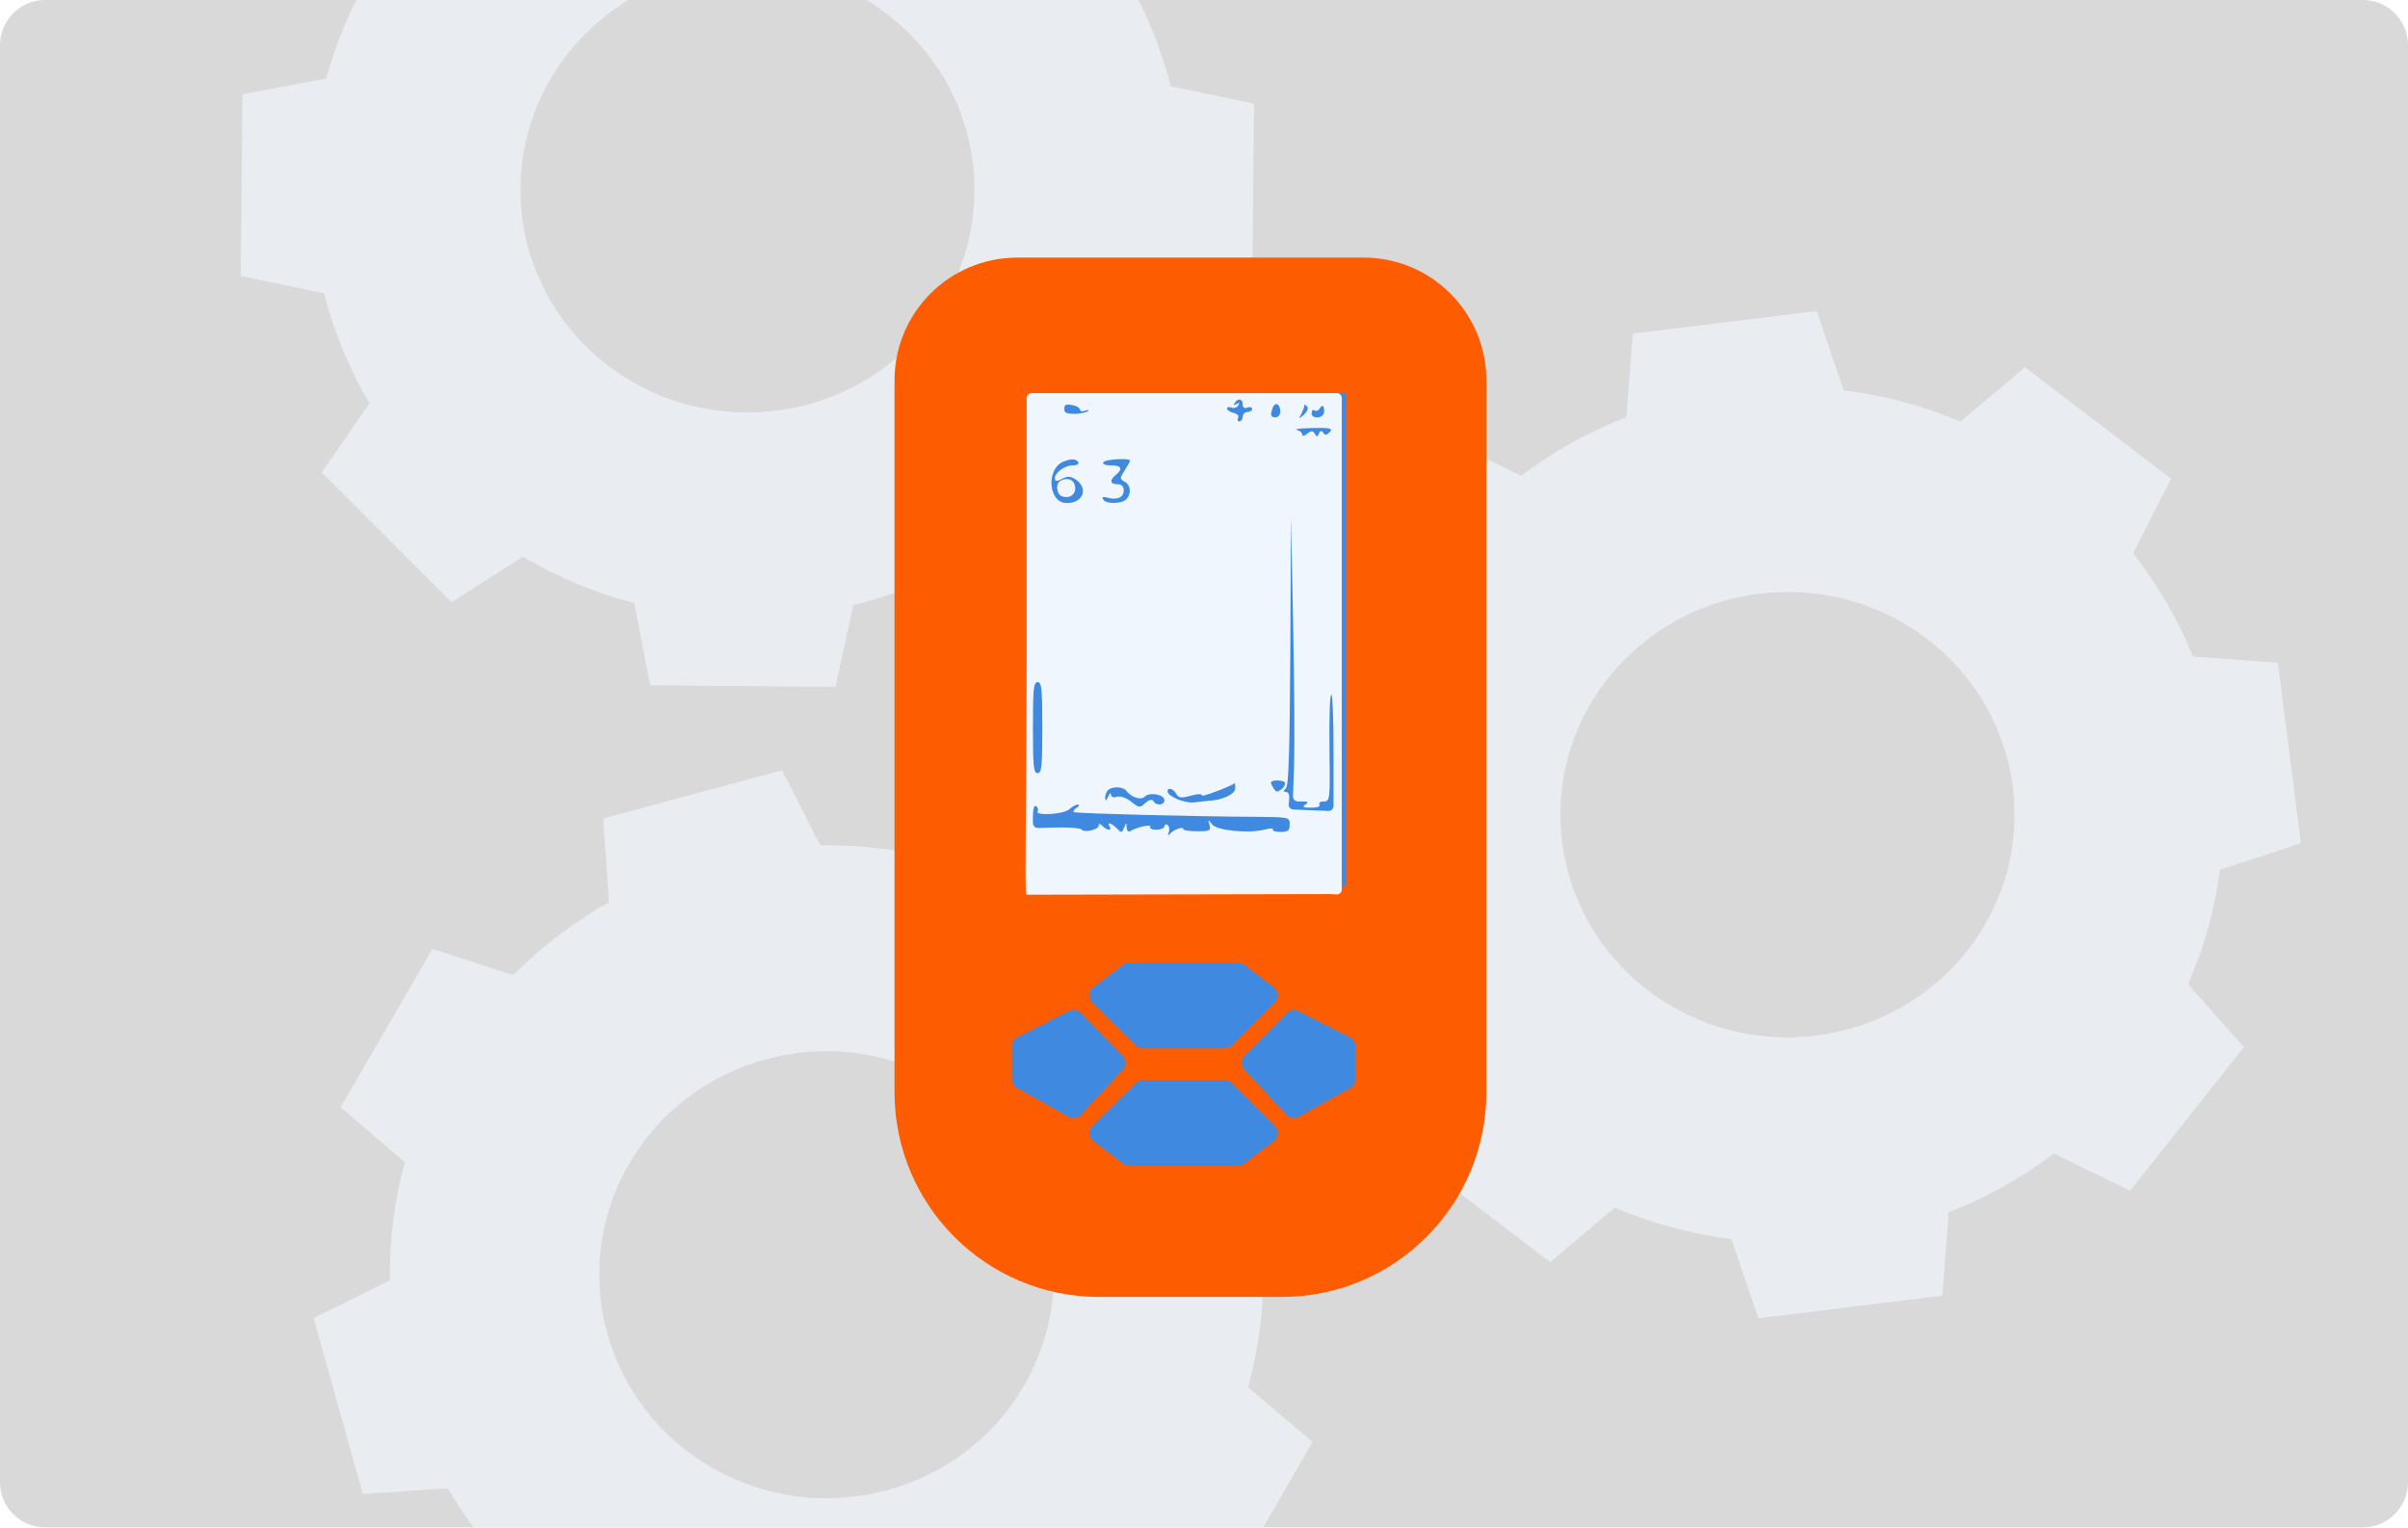
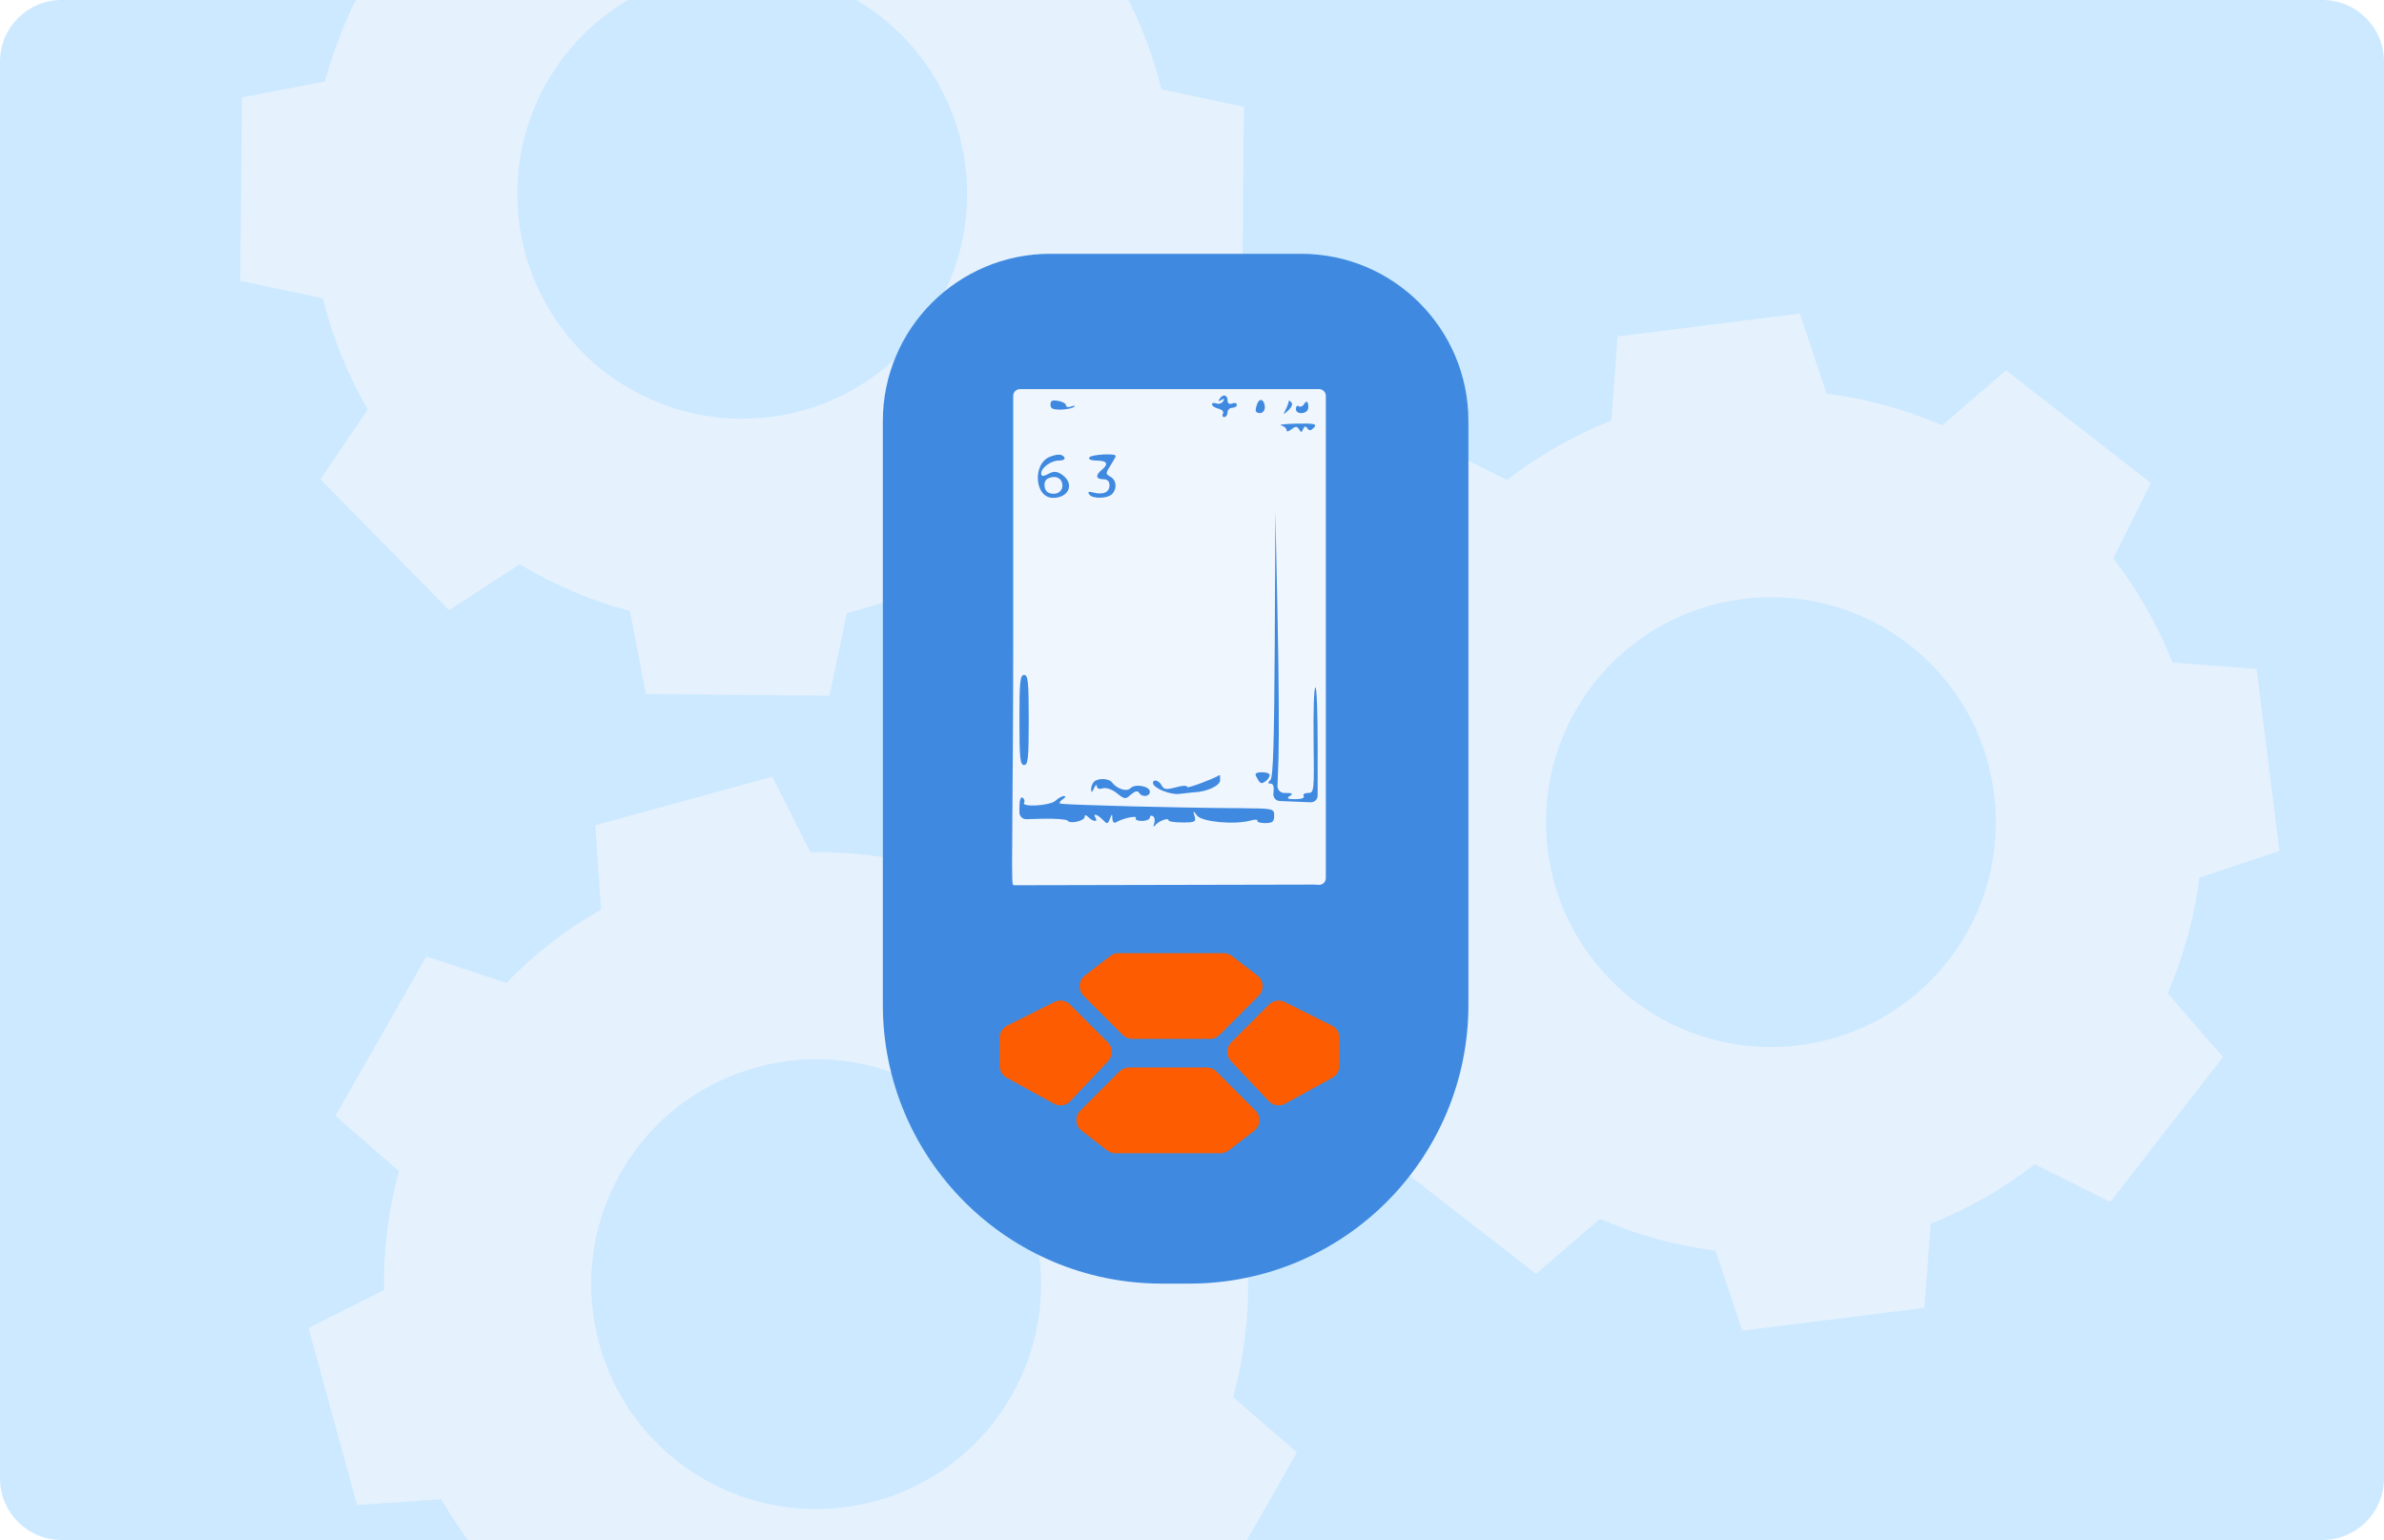
- <svg xmlns="http://www.w3.org/2000/svg" fill="none" height="338" viewBox="0 0 533 338" width="533">
-   <clipPath id="a">
-     <rect height="338" rx="10" width="533" />
-   </clipPath>
-   <g clip-path="url(#a)">
-     <path d="m0 0h533v338h-533z" fill="#d9d9d9" />
-     <path d="m484.308 217.78c3.612-8.176 5.973-16.703 7.081-25.322l17.906-5.869-2.553-19.959-2.552-19.959-18.789-1.381c-3.251-8.079-7.69-15.78-13.24-22.818l8.399-16.546-16.197-12.334-16.16-12.338-14.275 12.056c-8.339-3.538-17.035-5.85-25.826-6.934l-5.98-17.553-20.358 2.51-20.358 2.51-1.411 18.457c-8.242 3.19-16.098 7.545-23.278 12.989l-16.873-8.229-12.586 15.884-12.59 15.848 12.292 13.992c-3.612 8.177-5.973 16.704-7.082 25.323l-17.905 5.868 2.552 19.959 2.553 19.959 18.825 1.377c3.251 8.079 7.69 15.78 13.241 22.818l-8.399 16.546 16.196 12.333 16.197 12.334 14.276-12.056c8.339 3.538 17.035 5.85 25.825 6.934l5.98 17.553 20.358-2.509 20.359-2.51 1.411-18.457c8.241-3.19 16.097-7.545 23.278-12.989l16.873 8.229 12.585-15.884 12.585-15.884zm-119.515 1.411c-21.906-16.698-25.858-47.67-8.819-69.153 17.04-21.483 48.631-25.369 70.537-8.67 21.906 16.698 25.858 47.67 8.819 69.153s-48.631 25.368-70.537 8.67z" fill="#f0f6fd" fill-opacity=".7" />
-     <path d="m276.254 306.992c2.385-8.626 3.48-17.427 3.321-26.144l16.883-8.326-5.44-19.473-5.44-19.473-18.814 1.245c-4.399-7.573-9.92-14.605-16.445-20.824l5.907-17.608-17.844-9.996-17.808-10.007-12.385 13.967c-8.776-2.353-17.729-3.438-26.595-3.29l-8.484-16.606-19.802 5.33-19.802 5.33 1.294 18.534c-7.699 4.317-14.847 9.739-21.166 16.148l-17.916-5.824-10.151 17.534-10.161 17.499 14.217 12.188c-2.385 8.627-3.481 17.427-3.322 26.144l-16.883 8.326 5.44 19.473 5.44 19.473 18.85-1.255c4.399 7.573 9.92 14.605 16.445 20.824l-5.908 17.608 17.845 9.996 17.844 9.997 12.384-13.967c8.777 2.353 17.729 3.439 26.596 3.29l8.484 16.606 19.802-5.33 19.802-5.33-1.294-18.534c7.699-4.317 14.846-9.738 21.166-16.148l17.915 5.825 10.152-17.535 10.151-17.534zm-118.193 18.055c-24.137-13.537-32.569-43.756-18.823-67.474 13.747-23.717 44.477-31.979 68.614-18.442s32.569 43.756 18.823 67.474c-13.747 23.717-44.477 31.979-68.614 18.442z" fill="#f0f6fd" fill-opacity=".7" />
-     <path d="m248.189 90.802c4.691-7.632 8.19-15.774 10.461-24.173l18.54-3.469.186-20.119.186-20.119-18.428-3.834c-2.122-8.435-5.472-16.651-10.014-24.355l10.573-15.3-14.37-14.35-14.333-14.35-15.785 10.078c-7.781-4.601-16.083-8.033-24.645-10.261l-3.537-18.184-20.512-.182-20.513-.183-3.909 18.111c-8.6 2.081-16.976 5.368-24.831 9.822l-15.599-10.37-14.63 14.095-14.631 14.058 10.275 15.482c-4.691 7.632-8.19 15.774-10.461 24.173l-18.54 3.469-.186 20.12-.186 20.119 18.465 3.834c2.122 8.435 5.473 16.651 10.014 24.355l-10.573 15.3 14.37 14.35 14.37 14.35 15.784-10.078c7.781 4.601 16.083 8.033 24.645 10.261l3.537 18.184 20.513.182 20.512.183 3.909-18.111c8.6-2.082 16.976-5.368 24.832-9.823l15.598 10.371 14.631-14.095 14.631-14.095zm-118.609-14.277c-19.433-19.426-19.135-50.646.67-69.706 19.806-19.061 51.636-18.768 71.069.657 19.433 19.426 19.135 50.646-.67 69.706-19.806 19.061-51.636 18.768-71.069-.657z" fill="#f0f6fd" fill-opacity=".7" />
-     <path d="m198 84.174c0-15.008 12.166-27.174 27.174-27.174h76.652c15.008 0 27.174 12.166 27.174 27.174v157.536c0 25.013-20.277 45.29-45.29 45.29h-40.42c-25.013 0-45.29-20.277-45.29-45.29z" fill="#fd5c00" />
-     <path d="m228 87h70v109h-70z" fill="#3f8ae0" />
-     <path d="m227.246 142.672c0 36.514-.476 53.1-.104 55.117.03.167.17.207.34.207 4.429-.007 64.282-.142 66.929-.142l1.438.078c.625.034 1.151-.465 1.151-1.091v-54.169-54.579c0-.604-.489-1.093-1.093-1.093l-34.004.002h-33.564c-.603 0-1.093.489-1.093 1.093zm47.827-53.168c0 .695.415.973 1.039.695.555-.208 1.04-.07 1.04.278 0 .417-.485.695-1.04.695-.554 0-1.039.486-1.039 1.042s-.347 1.042-.763 1.042c-.346 0-.485-.347-.277-.764.277-.417-.139-.903-.971-1.112-.831-.208-1.455-.625-1.455-.973s.416-.417.97-.208c.555.208 1.179 0 1.525-.486.347-.556.208-.695-.416-.278-.624.347-.762.278-.416-.208.694-1.181 1.803-1.042 1.803.278zm-36.043 1.112c0 .417.554.486 1.178.278.693-.278.97-.208.624.07-.277.278-1.594.556-2.911.625-1.802 0-2.357-.208-2.357-1.112s.416-1.112 1.733-.834c.97.139 1.733.625 1.733.973zm44.36.486c0 .695-.485 1.251-1.04 1.251-1.109 0-1.247-.486-.623-2.155.554-1.39 1.663-.764 1.663.903zm5.268.625c-1.248 1.112-1.248 1.112-.555-.278.305-.61.535-1.22.582-1.558.023-.168-.041-.408.112-.334.096.047.237.145.415.294.486.417.278 1.042-.554 1.877zm4.436-.695c0 .764-.555 1.251-1.386 1.321-.832.07-1.387-.278-1.387-.903 0-.556.278-.903.624-.625.347.208.832.07 1.109-.347.624-1.042 1.04-.834 1.04.556zm1.248 4.587c-.694.695-1.04.764-1.456.139-.416-.556-.693-.486-.97.208-.278.764-.486.764-.901 0-.486-.695-.763-.695-1.664 0-.693.556-1.109.625-1.109.208s-.555-.903-1.178-1.042c-.693-.208.901-.347 3.465-.417 3.951-.07 4.575.07 3.813.903zm-55.659 6.672c.208.417-.346.695-1.317.695-1.663 0-3.881 1.599-3.881 2.85 0 .764.485.764 2.01-.07.901-.417 1.663-.347 2.703.417 2.772 1.946 1.525 5.143-2.079 5.143-4.159 0-4.644-7.784-.555-9.243 1.664-.626 2.634-.556 3.119.208zm11.437-.347c0 .208-.555 1.181-1.179 2.154-1.109 1.738-1.109 1.877 0 2.502 1.387.765 1.525 2.711.347 3.892-1.04 1.043-4.505 1.112-5.129 0-.347-.556 0-.625 1.04-.347 2.148.556 3.535-.07 3.535-1.668 0-.834-.486-1.321-1.387-1.321-1.663 0-1.802-.903-.346-2.085 1.594-1.32 1.247-2.085-1.109-2.085-1.179 0-1.941-.278-1.664-.695.416-.695 5.892-.973 5.892-.347zm36.32 67.554-.237 6.722c-.022.618.473 1.131 1.092 1.131h.739c1.525 0 1.733.139.901.695-.762.487-.485.695 1.248.695 1.386 0 2.148-.278 1.871-.695-.208-.417.208-.695.971-.695 1.386 0 1.386-.417 1.247-11.815-.069-6.533.07-11.815.416-11.815.277 0 .485 5.769.485 12.858v11.787c0 .622-.517 1.118-1.138 1.092l-3.852-.161-3.895-.16c-.631-.026-1.108-.58-1.041-1.208l.084-.786c.138-1.182-.069-1.877-.624-1.877-.693 0-.693-.208-.069-.834.624-.625.831-8.479.97-30.441l.139-29.537.485 23.63c.277 12.996.346 27.174.208 31.414zm-55.728-8.479c0 8.479-.138 10.077-1.04 10.077-.901 0-1.039-1.598-1.039-10.077s.138-10.078 1.039-10.078c.902 0 1.04 1.599 1.04 10.078zm53.718 12.162c.138.278-.139.973-.763 1.46-.901.695-1.178.695-1.732-.139-.347-.556-.624-1.112-.624-1.321 0-.625 2.703-.625 3.119 0zm-11.021 1.321c0 1.251-3.05 2.641-5.961 2.71-.554.07-1.941.209-3.119.348-2.01.278-5.892-1.321-5.892-2.433 0-.973 1.317-.625 1.941.556.485.904 1.04.973 3.119.417 1.456-.417 2.565-.486 2.565-.069 0 .386 6.076-1.915 7.128-2.64.114-.079.192-.096.202.043.017.228.017.634.017 1.068zm-24.121.486c1.109 1.46 3.258 2.155 4.09 1.321 1.039-1.112 4.366-.487 4.366.764 0 1.112-1.802 1.321-2.426.209-.346-.487-.901-.348-1.802.417-1.178 1.112-1.386 1.112-3.119-.278-1.109-.904-2.426-1.321-3.188-1.112-.763.278-1.248.069-1.317-.487 0-.486-.278-.278-.624.487-.416.973-.624 1.042-.624.278-.069-.556.277-1.39.624-1.738.901-.903 3.396-.764 4.02.139zm-19.616 4.518c-.693 1.112 5.892.695 7.001-.417.624-.556 1.456-1.043 1.872-1.043.485 0 .415.278-.208.695-.434.272-.699.587-.726.81-.014.112.074.182.185.198 2.146.297 25.872.941 40.257 1.008 7.278.069 7.416.069 7.416 1.668 0 1.39-.346 1.668-2.079 1.668-.988 0-1.701-.221-1.698-.466.001-.065.069-.124.047-.186-.062-.178-.703-.146-1.607.096-3.535.973-10.812.278-11.852-1.112-.901-1.182-.971-1.182-.555.139.347 1.251.07 1.39-2.703 1.39-1.733 0-3.119-.209-3.119-.487 0-.695-2.287.209-2.98 1.112-.416.487-.486.278-.208-.417.208-.695.069-1.39-.278-1.598-.416-.278-.693-.07-.693.278 0 .417-.832.764-1.802.764-.875 0-1.468-.226-1.373-.525.023-.073.092-.137.079-.212-.087-.489-3.162.237-4.528 1.085-.347.208-.693-.139-.763-.834 0-1.182-.069-1.182-.554.069-.485 1.182-.555 1.182-1.594.139-1.248-1.251-2.288-1.529-1.595-.417.624.973-.554.904-1.594-.139-.554-.556-.831-.556-.831-.069 0 .903-3.328 1.668-3.813.834-.208-.278-2.703-.487-5.545-.417l-4.076.109c-.615.016-1.122-.478-1.122-1.093v-1.518c0-1.599.277-2.502.693-2.224s.554.764.346 1.112z" fill="#f0f6fd" />
-     <path d="m234.868 106.317c-1.246.518-1.107 2.961.138 3.479 1.729.666 3.182-.37 2.974-2.073-.207-1.554-1.522-2.146-3.112-1.406z" fill="#f0f6fd" />
-     <g fill="#3f8ae0">
-       <path d="m239.187 224.151 9.334 9.488c.827.841.846 2.185.043 3.049l-9.33 10.042c-.693.745-1.805.921-2.693.424l-11.411-6.38c-.698-.39-1.13-1.126-1.13-1.925v-7.352c0-.831.466-1.591 1.207-1.967l11.407-5.798c.858-.436 1.898-.266 2.573.419z" />
-       <path d="m284.813 224.151-9.334 9.488c-.827.841-.846 2.185-.043 3.049l9.33 10.042c.693.745 1.805.921 2.693.424l11.411-6.38c.698-.39 1.13-1.126 1.13-1.925v-7.352c0-.831-.466-1.591-1.207-1.967l-11.407-5.798c-.858-.436-1.898-.266-2.573.419z" />
-       <path d="m271.027 232h-18.054c-.582 0-1.14-.23-1.554-.64l-9.62-9.539c-.951-.943-.849-2.509.216-3.321l6.618-5.048c.385-.293.855-.452 1.338-.452h24.058c.483 0 .953.159 1.338.452l6.618 5.048c1.065.812 1.167 2.378.216 3.321l-9.62 9.539c-.414.41-.972.64-1.554.64z" />
-       <path d="m271.027 239h-18.054c-.582 0-1.14.23-1.554.64l-9.62 9.539c-.951.943-.849 2.509.216 3.321l6.618 5.048c.385.293.855.452 1.338.452h24.058c.483 0 .953-.159 1.338-.452l6.618-5.048c1.065-.812 1.167-2.378.216-3.321l-9.62-9.539c-.414-.41-.972-.64-1.554-.64z" />
-     </g>
+ <svg xmlns="http://www.w3.org/2000/svg" width="387" height="250" viewBox="0 0 387 250" fill="none">
+   <rect width="387" height="250" rx="10" fill="#CCE9FF" />
+   <mask id="mask0_1501_7692" style="mask-type:alpha" maskUnits="userSpaceOnUse" x="0" y="0" width="387" height="250">
+     <rect width="387" height="250" fill="#D9D9D9" />
+   </mask>
+   <g mask="url(#mask0_1501_7692)">
+     <path d="M351.886 161.256C354.508 155.199 356.222 148.882 357.027 142.498L370.033 138.152L368.177 123.366L366.32 108.58L352.672 107.555C350.309 101.569 347.084 95.864 343.051 90.65L349.151 78.394L337.384 69.255L325.643 60.113L315.275 69.042C309.217 66.421 302.9 64.707 296.514 63.903L292.168 50.899L277.38 52.756L262.591 54.613L261.569 68.286C255.582 70.648 249.876 73.873 244.661 77.905L232.403 71.808L223.262 83.573L214.118 95.312L223.049 105.678C220.426 111.735 218.712 118.052 217.908 124.437L204.901 128.782L206.758 143.568L208.614 158.354L222.289 159.376C224.652 165.361 227.877 171.066 231.91 176.281L225.811 188.537L237.577 197.675L249.344 206.814L259.713 197.885C265.771 200.506 272.088 202.22 278.474 203.024L282.82 216.028L297.608 214.171L312.396 212.314L313.419 198.641C319.406 196.279 325.112 193.054 330.327 189.022L342.585 195.119L351.726 183.354L360.866 171.588L351.886 161.256ZM265.068 162.288C249.154 149.915 246.279 126.971 258.654 111.058C271.03 95.145 293.978 92.27 309.893 104.643C325.808 117.015 328.682 139.96 316.307 155.873C303.931 171.785 280.983 174.66 265.068 162.288Z" fill="#F0F6FD" fill-opacity="0.7" />
+     <path d="M200.188 226.818C201.923 220.449 202.721 213.953 202.609 207.519L214.865 201.367L210.924 186.996L206.983 172.625L193.328 173.551C190.138 167.962 186.134 162.774 181.401 158.186L185.695 145.187L172.748 137.815L159.826 130.436L150.833 140.749C144.464 139.016 137.967 138.218 131.532 138.331L125.381 126.077L111.007 130.018L96.633 133.96L97.566 147.639C91.976 150.829 86.787 154.833 82.198 159.566L69.197 155.274L61.823 168.22L54.442 181.14L64.756 190.131C63.022 196.499 62.223 202.995 62.335 209.43L50.079 215.581L54.02 229.953L57.961 244.324L71.642 243.391C74.832 248.979 78.836 254.167 83.57 258.755L79.275 271.754L92.223 279.126L105.17 286.498L114.163 276.185C120.532 277.918 127.029 278.716 133.464 278.603L139.615 290.857L153.989 286.915L168.363 282.974L167.431 269.294C173.02 266.105 178.21 262.101 182.799 257.368L195.799 261.66L203.173 248.714L210.547 235.768L200.188 226.818ZM114.4 240.188C96.888 230.205 90.779 207.903 100.765 190.391C110.751 172.88 133.057 166.77 150.57 176.753C168.083 186.736 174.191 209.039 164.205 226.55C154.219 244.061 131.913 250.171 114.4 240.188Z" fill="#F0F6FD" fill-opacity="0.7" />
+     <path d="M180.6 67.615C184.008 61.963 186.551 55.932 188.201 49.712L201.671 47.143L201.806 32.242L201.941 17.34L188.552 14.501C187.011 8.253 184.576 2.168 181.276 -3.538L188.958 -14.87L178.517 -25.498L168.103 -36.126L156.635 -28.662C150.982 -32.07 144.95 -34.612 138.729 -36.261L136.159 -49.73L121.255 -49.865L106.351 -50L103.511 -36.586C97.263 -35.045 91.177 -32.611 85.47 -29.311L74.136 -36.992L63.506 -26.553L52.876 -16.141L60.341 -4.674C56.933 0.978 54.391 7.009 52.741 13.229L39.27 15.799L39.135 30.7L39 45.601L52.416 48.441C53.958 54.688 56.392 60.773 59.692 66.479L52.01 77.811L62.451 88.439L72.892 99.068L84.361 91.603C90.014 95.011 96.046 97.553 102.267 99.203L104.837 112.671L119.74 112.806L134.644 112.941L137.484 99.528C143.733 97.986 149.819 95.552 155.526 92.253L166.859 99.933L177.489 89.494L188.12 79.055L180.6 67.615ZM94.423 57.041C80.303 42.654 80.52 19.531 94.91 5.414C109.3 -8.703 132.426 -8.487 146.546 5.9C160.665 20.288 160.449 43.411 146.059 57.528C131.669 71.645 108.542 71.428 94.423 57.041Z" fill="#F0F6FD" fill-opacity="0.7" />
  </g>
+   <path d="M143.312 68.377C143.312 53.369 155.479 41.203 170.487 41.203H211.199C226.207 41.203 238.373 53.369 238.373 68.377V163.089C238.373 188.102 218.096 208.379 193.083 208.379H188.603C163.59 208.379 143.312 188.102 143.312 163.089V68.377Z" fill="#3F8AE0" />
+   <rect x="165.156" y="63.055" width="50.748" height="79.432" fill="#3F8AE0" />
+   <path d="M164.476 103.566C164.476 129.671 164.14 141.738 164.388 143.486C164.412 143.654 164.556 143.708 164.726 143.708C168.514 143.702 211.43 143.605 213.341 143.605L214.073 143.645C214.699 143.678 215.225 143.18 215.225 142.554V103.566V64.264C215.225 63.66 214.735 63.171 214.132 63.171L189.69 63.173H165.569C164.965 63.173 164.476 63.662 164.476 64.266V103.566ZM199.271 64.988C199.271 65.493 199.574 65.694 200.028 65.493C200.431 65.341 200.784 65.442 200.784 65.694C200.784 65.997 200.431 66.199 200.028 66.199C199.624 66.199 199.271 66.552 199.271 66.955C199.271 67.358 199.019 67.711 198.717 67.711C198.465 67.711 198.364 67.459 198.515 67.157C198.717 66.854 198.414 66.501 197.809 66.35C197.204 66.199 196.75 65.896 196.75 65.644C196.75 65.392 197.053 65.341 197.456 65.493C197.859 65.644 198.313 65.493 198.565 65.14C198.818 64.736 198.717 64.635 198.263 64.938C197.809 65.19 197.708 65.14 197.96 64.787C198.465 63.929 199.271 64.03 199.271 64.988ZM173.049 65.795C173.049 66.098 173.452 66.148 173.906 65.997C174.41 65.795 174.612 65.846 174.36 66.047C174.158 66.249 173.2 66.451 172.242 66.501C170.931 66.501 170.528 66.35 170.528 65.694C170.528 65.039 170.83 64.888 171.788 65.089C172.494 65.19 173.049 65.543 173.049 65.795ZM205.323 66.148C205.323 66.652 204.97 67.056 204.566 67.056C203.76 67.056 203.659 66.703 204.113 65.493C204.516 64.484 205.323 64.938 205.323 66.148ZM209.155 66.602C208.248 67.409 208.248 67.409 208.752 66.4C208.954 65.997 209.11 65.594 209.163 65.34C209.197 65.174 209.174 64.972 209.318 65.061C209.382 65.101 209.463 65.16 209.559 65.24C209.912 65.543 209.76 65.997 209.155 66.602ZM212.383 66.098C212.383 66.652 211.979 67.005 211.374 67.056C210.769 67.106 210.366 66.854 210.366 66.4C210.366 65.997 210.567 65.745 210.819 65.946C211.072 66.098 211.425 65.997 211.626 65.694C212.08 64.938 212.383 65.089 212.383 66.098ZM213.29 69.426C212.786 69.93 212.534 69.981 212.231 69.527C211.929 69.123 211.727 69.174 211.525 69.678C211.324 70.233 211.172 70.233 210.87 69.678C210.517 69.174 210.315 69.174 209.66 69.678C209.155 70.082 208.853 70.132 208.853 69.829C208.853 69.527 208.449 69.174 207.995 69.073C207.491 68.922 208.651 68.821 210.517 68.77C213.391 68.72 213.845 68.821 213.29 69.426ZM172.797 74.267C172.948 74.57 172.545 74.771 171.839 74.771C170.628 74.771 169.015 75.931 169.015 76.839C169.015 77.394 169.368 77.394 170.477 76.788C171.133 76.486 171.687 76.536 172.444 77.091C174.461 78.503 173.553 80.823 170.931 80.823C167.905 80.823 167.552 75.175 170.528 74.116C171.738 73.662 172.444 73.712 172.797 74.267ZM181.117 74.015C181.117 74.166 180.714 74.872 180.26 75.578C179.453 76.839 179.453 76.94 180.26 77.394C181.269 77.948 181.37 79.36 180.512 80.218C179.756 80.974 177.234 81.024 176.781 80.218C176.528 79.814 176.781 79.764 177.537 79.965C179.1 80.369 180.109 79.915 180.109 78.755C180.109 78.15 179.756 77.797 179.1 77.797C177.89 77.797 177.789 77.141 178.848 76.284C180.008 75.326 179.756 74.771 178.041 74.771C177.184 74.771 176.629 74.57 176.831 74.267C177.134 73.763 181.117 73.561 181.117 74.015ZM207.542 123.031L207.38 127.598C207.358 128.216 207.853 128.729 208.472 128.729H208.701C209.811 128.729 209.962 128.83 209.357 129.233C208.802 129.586 209.004 129.738 210.265 129.738C211.273 129.738 211.828 129.536 211.626 129.233C211.475 128.931 211.778 128.729 212.332 128.729C213.341 128.729 213.341 128.427 213.24 120.156C213.19 115.416 213.29 111.584 213.543 111.584C213.744 111.584 213.896 115.769 213.896 120.913V129.153C213.896 129.775 213.378 130.271 212.757 130.245L210.265 130.141L207.749 130.038C207.118 130.012 206.64 129.458 206.708 128.83L206.735 128.578C206.836 127.721 206.684 127.216 206.281 127.216C205.777 127.216 205.777 127.065 206.23 126.611C206.684 126.157 206.836 120.459 206.936 104.524L207.037 83.092L207.39 100.237C207.592 109.667 207.642 119.955 207.542 123.031ZM166.998 116.879C166.998 123.031 166.897 124.191 166.241 124.191C165.586 124.191 165.485 123.031 165.485 116.879C165.485 110.726 165.586 109.567 166.241 109.567C166.897 109.567 166.998 110.726 166.998 116.879ZM206.079 125.703C206.18 125.905 205.978 126.409 205.524 126.762C204.869 127.267 204.667 127.267 204.264 126.662C204.012 126.258 203.81 125.855 203.81 125.703C203.81 125.25 205.777 125.25 206.079 125.703ZM198.061 126.662C198.061 127.569 195.842 128.578 193.724 128.628C193.321 128.679 192.312 128.78 191.455 128.88C189.993 129.082 187.169 127.922 187.169 127.115C187.169 126.409 188.127 126.662 188.581 127.519C188.934 128.174 189.337 128.225 190.85 127.821C191.909 127.519 192.716 127.468 192.716 127.771C192.716 128.046 196.963 126.447 197.852 125.888C197.97 125.814 198.045 125.806 198.052 125.945C198.061 126.116 198.061 126.381 198.061 126.662ZM180.512 127.015C181.319 128.074 182.882 128.578 183.488 127.973C184.244 127.166 186.664 127.62 186.664 128.527C186.664 129.334 185.353 129.486 184.899 128.679C184.647 128.326 184.244 128.427 183.588 128.981C182.731 129.788 182.58 129.788 181.319 128.78C180.512 128.124 179.554 127.821 178.999 127.973C178.445 128.174 178.092 128.023 178.041 127.62C178.041 127.267 177.84 127.418 177.587 127.973C177.285 128.679 177.134 128.729 177.134 128.174C177.083 127.771 177.335 127.166 177.587 126.914C178.243 126.258 180.058 126.359 180.512 127.015ZM166.241 130.292C165.737 131.099 170.528 130.797 171.334 129.99C171.788 129.586 172.393 129.233 172.696 129.233C173.049 129.233 172.999 129.435 172.545 129.738C172.257 129.917 172.072 130.122 172.026 130.28C171.994 130.388 172.083 130.461 172.195 130.474C174.004 130.692 191.063 131.152 201.44 131.2C206.735 131.251 206.836 131.251 206.836 132.41C206.836 133.419 206.583 133.621 205.323 133.621C204.64 133.621 204.138 133.476 204.091 133.31C204.073 133.247 204.152 133.174 204.108 133.125C204.016 133.023 203.567 133.053 202.953 133.217C200.381 133.923 195.086 133.419 194.33 132.41C193.674 131.553 193.624 131.553 193.926 132.511C194.178 133.419 193.977 133.52 191.959 133.52C190.699 133.52 189.69 133.368 189.69 133.167C189.69 132.662 188.026 133.318 187.522 133.974C187.219 134.327 187.169 134.175 187.37 133.671C187.522 133.167 187.421 132.662 187.169 132.511C186.866 132.31 186.664 132.461 186.664 132.713C186.664 133.015 186.059 133.268 185.353 133.268C184.748 133.268 184.328 133.119 184.348 132.918C184.355 132.841 184.441 132.768 184.4 132.703C184.215 132.41 182.081 132.923 181.117 133.52C180.865 133.671 180.613 133.419 180.563 132.915C180.563 132.057 180.512 132.057 180.159 132.965C179.806 133.822 179.756 133.822 178.999 133.066C178.092 132.158 177.335 131.957 177.84 132.763C178.293 133.469 177.436 133.419 176.68 132.662C176.276 132.259 176.075 132.259 176.075 132.612C176.075 133.268 173.654 133.822 173.301 133.217C173.15 133.015 171.334 132.864 169.267 132.915L166.607 132.986C165.992 133.002 165.485 132.508 165.485 131.893V131.099C165.485 129.939 165.686 129.284 165.989 129.486C166.292 129.687 166.392 130.04 166.241 130.292Z" fill="#F0F6FD" />
+   <path d="M170.179 77.647C169.272 78 169.372 79.664 170.28 80.017C171.541 80.471 172.6 79.765 172.449 78.605C172.297 77.546 171.339 77.143 170.179 77.647Z" fill="#F0F6FD" />
+   <path d="M173.704 163.078L179.827 169.201C180.672 170.045 180.691 171.408 179.871 172.276L173.752 178.756C173.062 179.486 171.965 179.658 171.084 179.174L163.412 174.954C162.707 174.567 162.269 173.826 162.269 173.021V168.472C162.269 167.636 162.741 166.872 163.489 166.499L171.157 162.664C172.007 162.24 173.033 162.406 173.704 163.078Z" fill="#FD5C00" />
+   <path d="M205.999 163.078L199.876 169.201C199.031 170.045 199.012 171.408 199.832 172.276L205.951 178.756C206.641 179.486 207.738 179.658 208.619 179.174L216.291 174.954C216.996 174.567 217.434 173.826 217.434 173.021V168.472C217.434 167.636 216.962 166.872 216.214 166.499L208.546 162.664C207.696 162.24 206.67 162.406 205.999 163.078Z" fill="#FD5C00" />
+   <path d="M196.41 168.654H183.803C183.218 168.654 182.656 168.421 182.243 168.007L175.902 161.667C174.96 160.725 175.061 159.17 176.117 158.357L180.232 155.192C180.618 154.895 181.091 154.734 181.577 154.734H198.635C199.122 154.734 199.595 154.895 199.981 155.192L204.096 158.357C205.152 159.17 205.252 160.725 204.311 161.667L197.97 168.007C197.556 168.421 196.995 168.654 196.41 168.654Z" fill="#FD5C00" />
+   <path d="M195.894 173.292H183.287C182.702 173.292 182.141 173.524 181.727 173.938L175.386 180.279C174.444 181.221 174.545 182.776 175.601 183.588L179.716 186.753C180.102 187.05 180.575 187.211 181.062 187.211H198.12C198.606 187.211 199.079 187.05 199.465 186.753L203.58 183.588C204.636 182.776 204.737 181.221 203.795 180.279L197.454 173.938C197.041 173.524 196.479 173.292 195.894 173.292Z" fill="#FD5C00" />
</svg>
